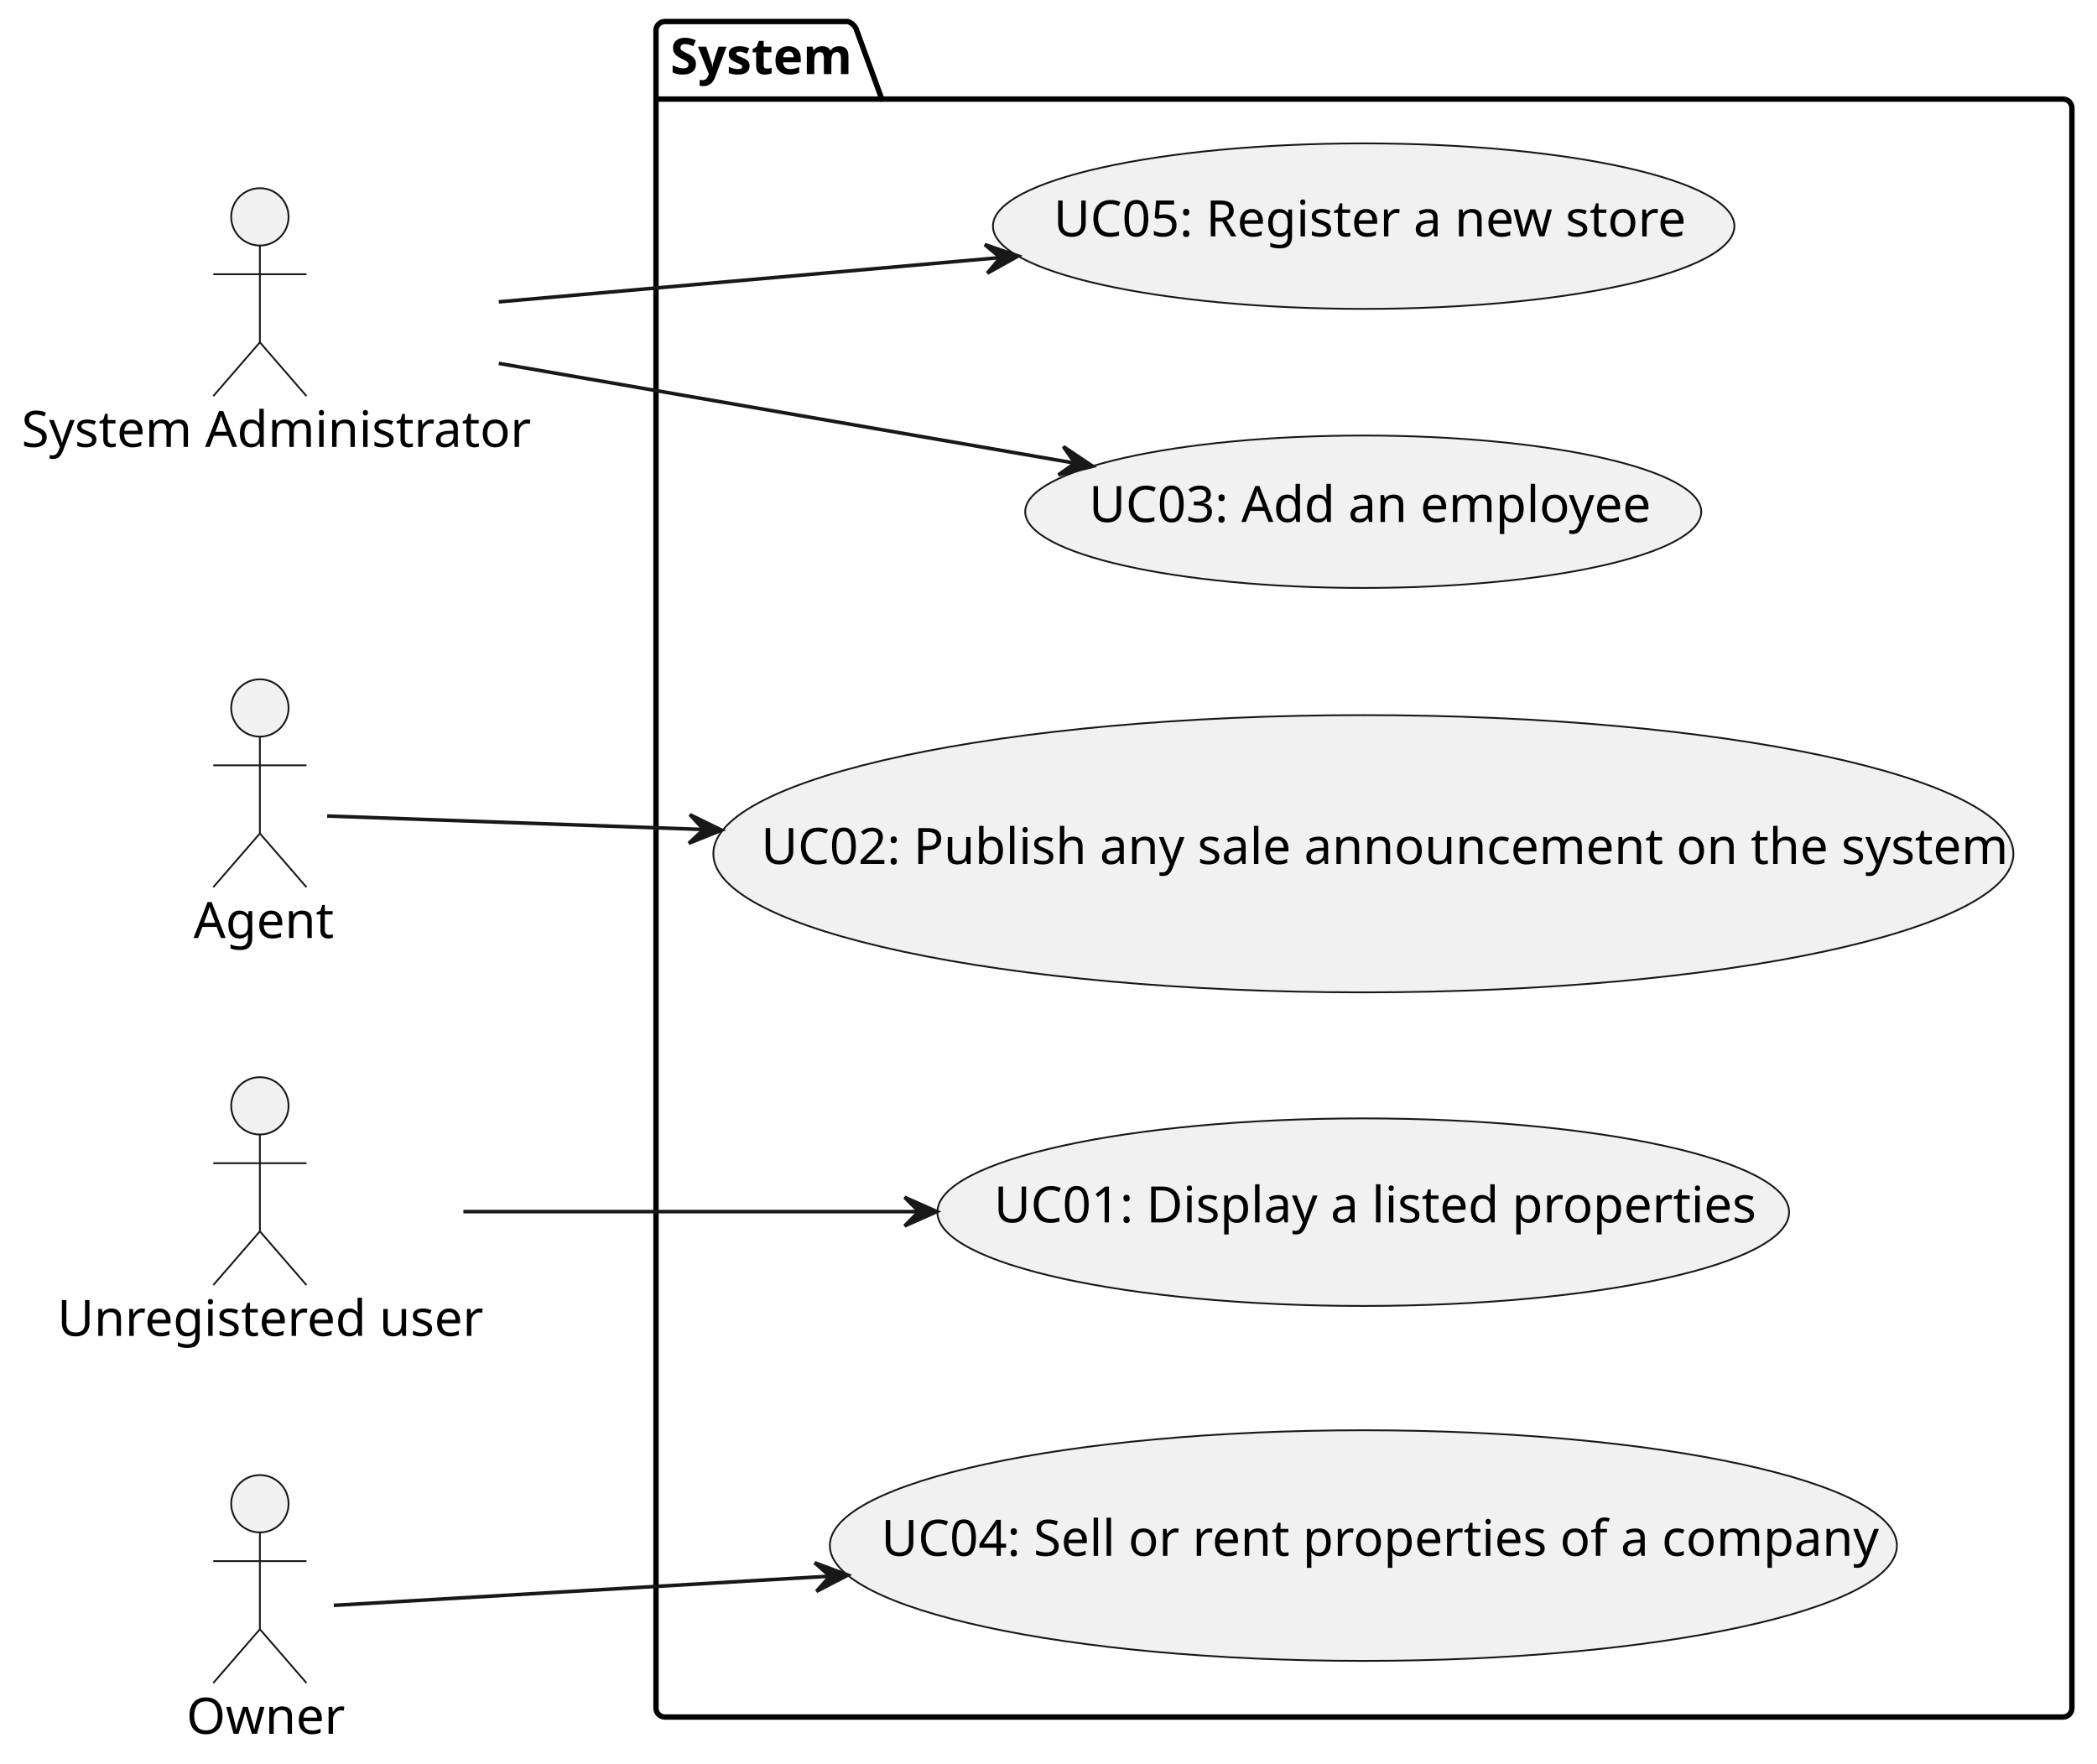
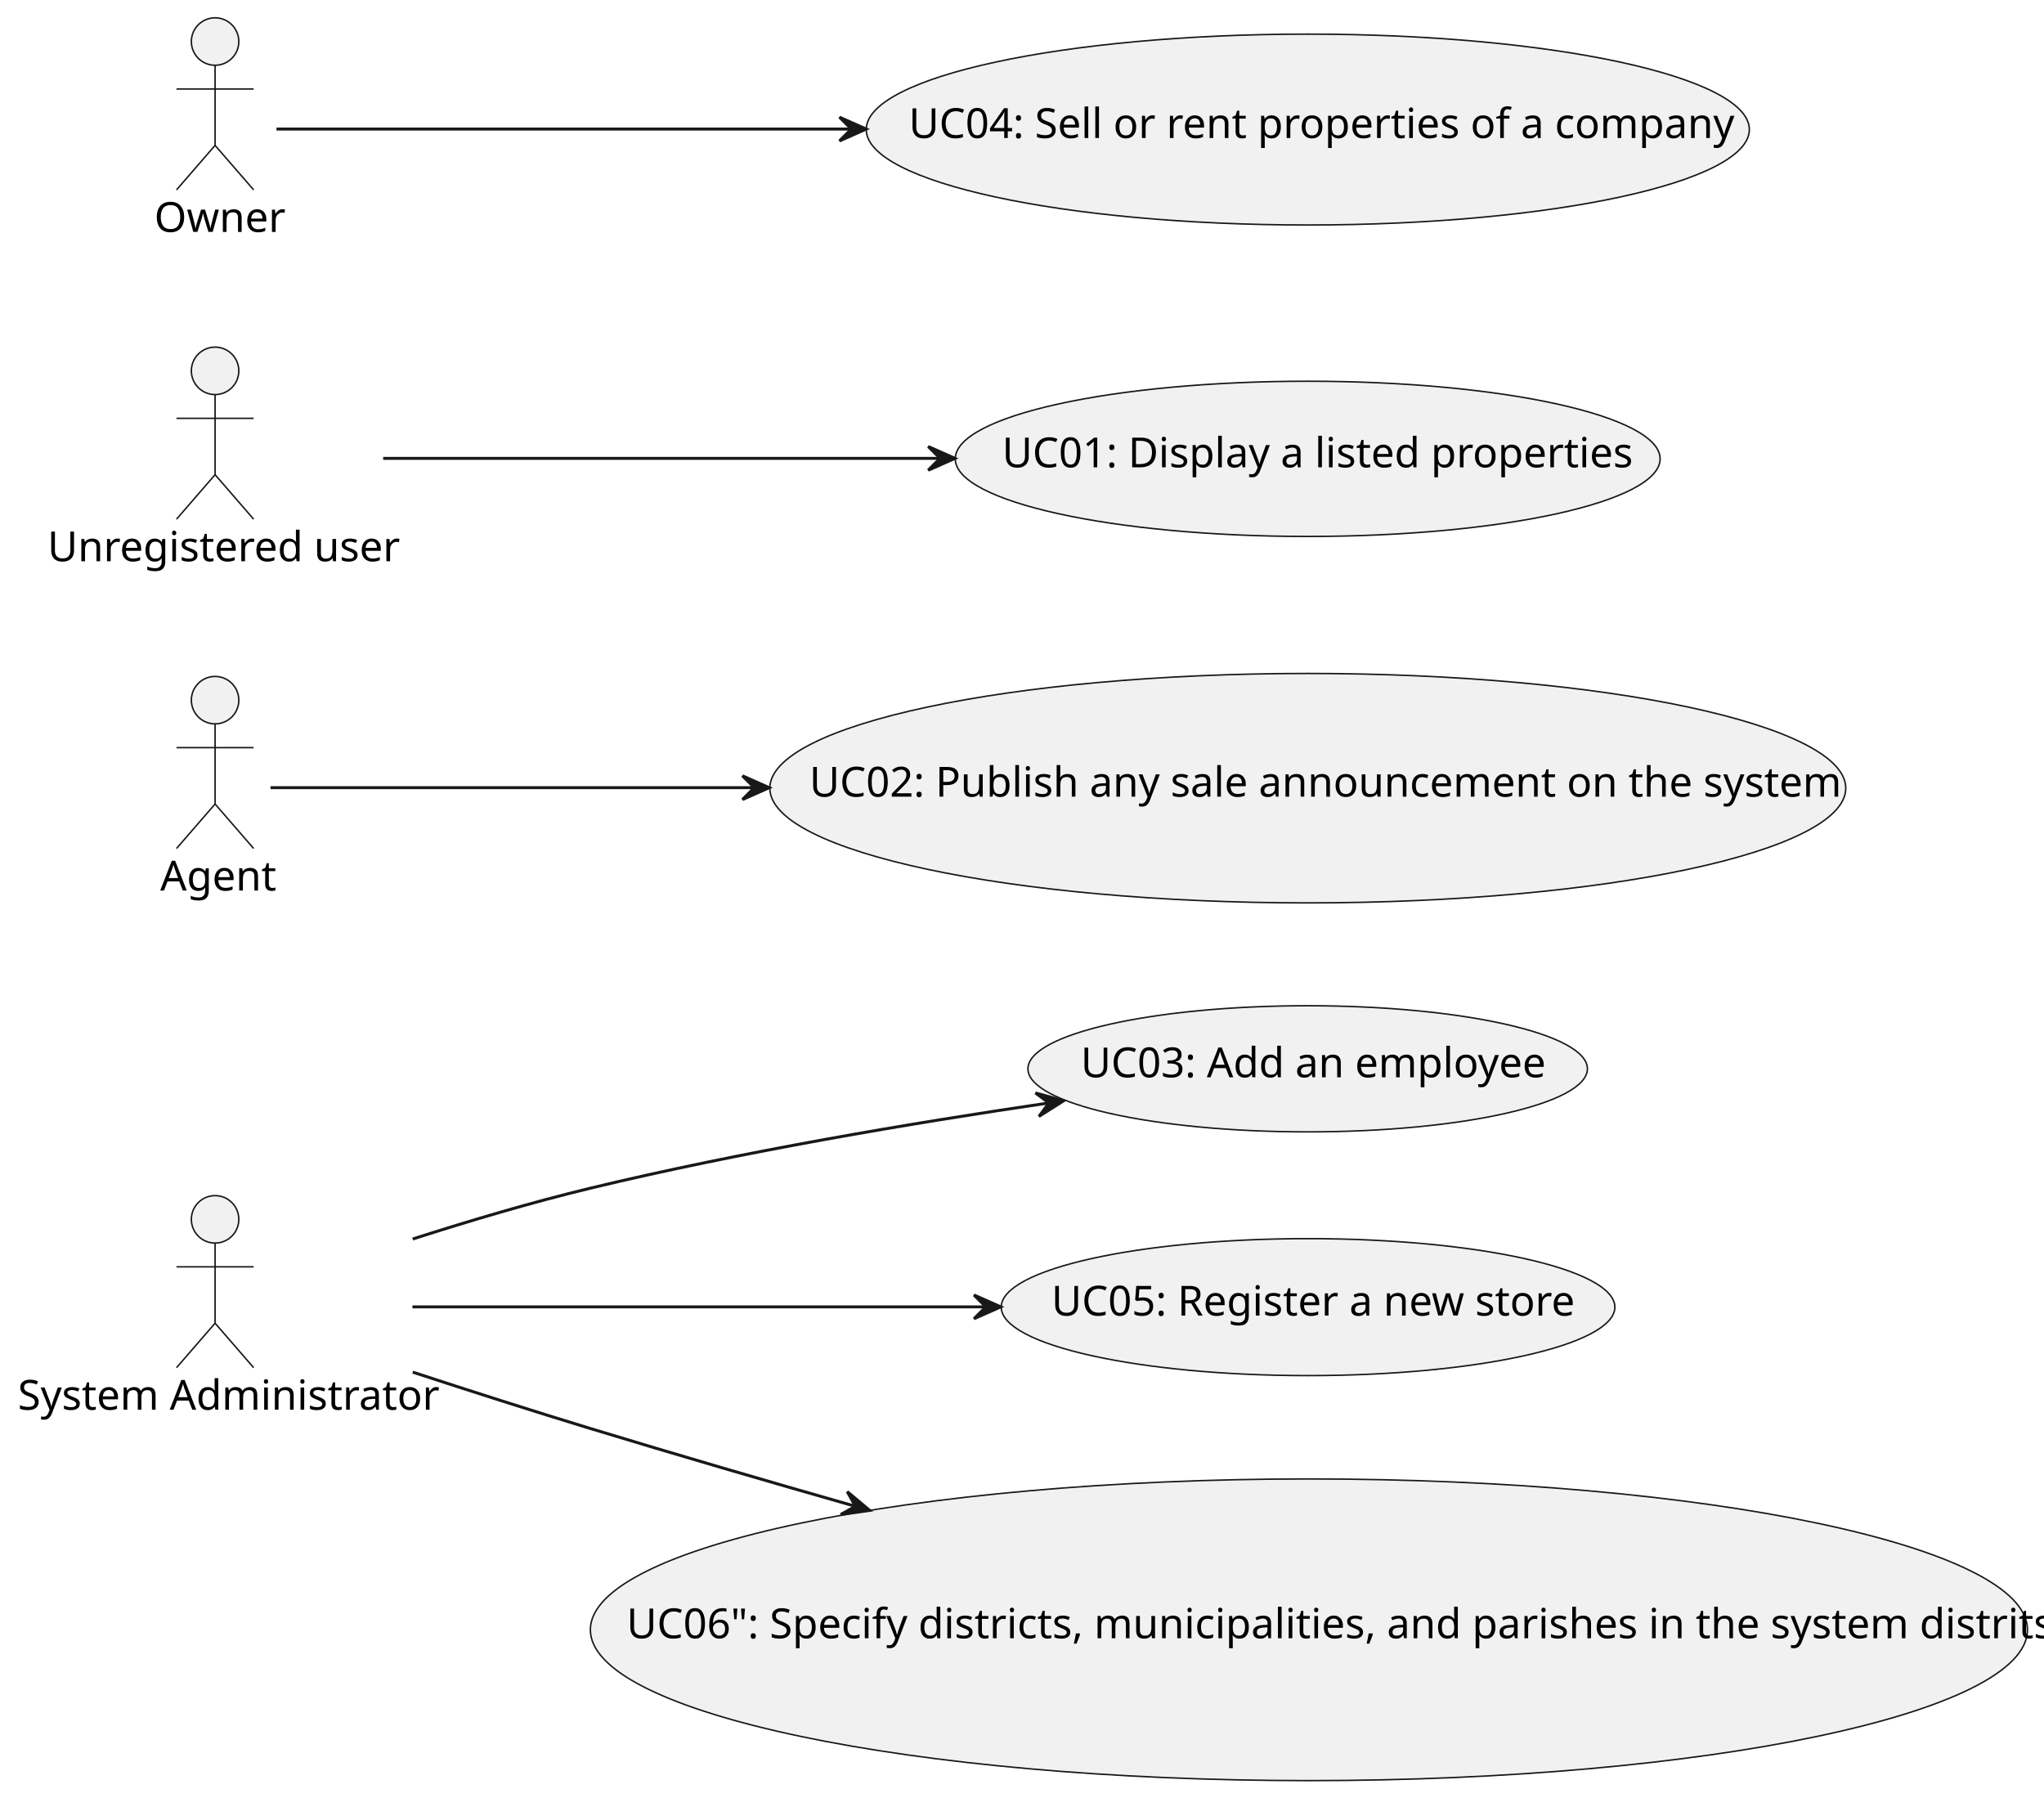
- <svg xmlns="http://www.w3.org/2000/svg" contentStyleType="text/css" height="492px" preserveAspectRatio="none" style="width:585px;height:492px;background:#FFFFFF;" version="1.1" viewBox="0 0 585 492" width="585px" zoomAndPan="magnify">
+ <svg xmlns="http://www.w3.org/2000/svg" contentStyleType="text/css" height="606px" preserveAspectRatio="none" style="width:689px;height:606px;background:#FFFFFF;" version="1.1" viewBox="0 0 689 606" width="689px" zoomAndPan="magnify">
  <defs />
  <g>
-     <g id="cluster_System">
-       <path d="M185.5,6 L236.5,6 A3.75,3.75 0 0 1 239,8.5 L246,27.641 L575.5,27.641 A2.5,2.5 0 0 1 578,30.141 L578,476.5 A2.5,2.5 0 0 1 575.5,479 L185.5,479 A2.5,2.5 0 0 1 183,476.5 L183,8.5 A2.5,2.5 0 0 1 185.5,6 " fill="none" style="stroke:#000000;stroke-width:1.5;" />
-       <line style="stroke:#000000;stroke-width:1.5;" x1="183" x2="246" y1="27.641" y2="27.641" />
-       <text fill="#000000" font-family="sans-serif" font-size="14" font-weight="bold" lengthAdjust="spacing" textLength="50" x="187" y="20.674">System</text>
+     <g id="elem_admin">
+       <ellipse cx="72.5" cy="411" fill="#F1F1F1" rx="8" ry="8" style="stroke:#181818;stroke-width:0.5;" />
+       <path d="M72.5,419 L72.5,446 M59.5,427 L85.5,427 M72.5,446 L59.5,461 M72.5,446 L85.5,461 " fill="none" style="stroke:#181818;stroke-width:0.5;" />
+       <text fill="#000000" font-family="sans-serif" font-size="14" lengthAdjust="spacing" textLength="133" x="6" y="475.174">System Administrator</text>
+     </g>
+     <g id="elem_agent">
+       <ellipse cx="72.5" cy="236" fill="#F1F1F1" rx="8" ry="8" style="stroke:#181818;stroke-width:0.5;" />
+       <path d="M72.5,244 L72.5,271 M59.5,252 L85.5,252 M72.5,271 L59.5,286 M72.5,271 L85.5,286 " fill="none" style="stroke:#181818;stroke-width:0.5;" />
+       <text fill="#000000" font-family="sans-serif" font-size="14" lengthAdjust="spacing" textLength="37" x="54" y="300.174">Agent</text>
+     </g>
+     <g id="elem_user">
+       <ellipse cx="72.5" cy="125" fill="#F1F1F1" rx="8" ry="8" style="stroke:#181818;stroke-width:0.5;" />
+       <path d="M72.5,133 L72.5,160 M59.5,141 L85.5,141 M72.5,160 L59.5,175 M72.5,160 L85.5,175 " fill="none" style="stroke:#181818;stroke-width:0.5;" />
+       <text fill="#000000" font-family="sans-serif" font-size="14" lengthAdjust="spacing" textLength="113" x="16" y="189.174">Unregistered user</text>
+     </g>
+     <g id="elem_owner">
+       <ellipse cx="72.5" cy="14" fill="#F1F1F1" rx="8" ry="8" style="stroke:#181818;stroke-width:0.5;" />
+       <path d="M72.5,22 L72.5,49 M59.5,30 L85.5,30 M72.5,49 L59.5,64 M72.5,49 L85.5,64 " fill="none" style="stroke:#181818;stroke-width:0.5;" />
+       <text fill="#000000" font-family="sans-serif" font-size="14" lengthAdjust="spacing" textLength="41" x="52" y="78.174">Owner</text>
    </g>
    <g id="elem_UC1">
-       <ellipse cx="380.301" cy="338.16" fill="#F1F1F1" rx="118.801" ry="26.16" style="stroke:#181818;stroke-width:0.5;" />
-       <text fill="#000000" font-family="sans-serif" font-size="14" lengthAdjust="spacing" textLength="206" x="277.301" y="341.014">UC01: Display a listed properties</text>
+       <ellipse cx="440.801" cy="154.66" fill="#F1F1F1" rx="118.801" ry="26.16" style="stroke:#181818;stroke-width:0.5;" />
+       <text fill="#000000" font-family="sans-serif" font-size="14" lengthAdjust="spacing" textLength="206" x="337.801" y="157.514">UC01: Display a listed properties</text>
    </g>
    <g id="elem_UC2">
-       <ellipse cx="380.339" cy="238.168" fill="#F1F1F1" rx="181.339" ry="38.668" style="stroke:#181818;stroke-width:0.5;" />
-       <text fill="#000000" font-family="sans-serif" font-size="14" lengthAdjust="spacing" textLength="336" x="212.339" y="241.021">UC02: Publish any sale announcement on the system</text>
+       <ellipse cx="440.839" cy="265.668" fill="#F1F1F1" rx="181.339" ry="38.668" style="stroke:#181818;stroke-width:0.5;" />
+       <text fill="#000000" font-family="sans-serif" font-size="14" lengthAdjust="spacing" textLength="336" x="272.839" y="268.521">UC02: Publish any sale announcement on the system</text>
    </g>
    <g id="elem_UC3">
-       <ellipse cx="380.297" cy="142.759" fill="#F1F1F1" rx="94.297" ry="21.259" style="stroke:#181818;stroke-width:0.5;" />
-       <text fill="#000000" font-family="sans-serif" font-size="14" lengthAdjust="spacing" textLength="153" x="303.797" y="145.613">UC03: Add an employee</text>
+       <ellipse cx="440.797" cy="360.259" fill="#F1F1F1" rx="94.297" ry="21.259" style="stroke:#181818;stroke-width:0.5;" />
+       <text fill="#000000" font-family="sans-serif" font-size="14" lengthAdjust="spacing" textLength="153" x="364.297" y="363.113">UC03: Add an employee</text>
    </g>
    <g id="elem_UC4">
-       <ellipse cx="380.34" cy="431.168" fill="#F1F1F1" rx="148.84" ry="32.168" style="stroke:#181818;stroke-width:0.5;" />
-       <text fill="#000000" font-family="sans-serif" font-size="14" lengthAdjust="spacing" textLength="269" x="245.84" y="434.021">UC04: Sell or rent properties of a company</text>
+       <ellipse cx="440.84" cy="43.668" fill="#F1F1F1" rx="148.84" ry="32.168" style="stroke:#181818;stroke-width:0.5;" />
+       <text fill="#000000" font-family="sans-serif" font-size="14" lengthAdjust="spacing" textLength="269" x="306.34" y="46.521">UC04: Sell or rent properties of a company</text>
    </g>
    <g id="elem_UC5">
-       <ellipse cx="380.425" cy="63.085" fill="#F1F1F1" rx="103.425" ry="23.085" style="stroke:#181818;stroke-width:0.5;" />
-       <text fill="#000000" font-family="sans-serif" font-size="14" lengthAdjust="spacing" textLength="173" x="293.925" y="65.939">UC05: Register a new store</text>
+       <ellipse cx="440.925" cy="440.585" fill="#F1F1F1" rx="103.425" ry="23.085" style="stroke:#181818;stroke-width:0.5;" />
+       <text fill="#000000" font-family="sans-serif" font-size="14" lengthAdjust="spacing" textLength="173" x="354.425" y="443.438">UC05: Register a new store</text>
    </g>
-     <g id="elem_admin">
-       <ellipse cx="72.5" cy="60.5" fill="#F1F1F1" rx="8" ry="8" style="stroke:#181818;stroke-width:0.5;" />
-       <path d="M72.5,68.5 L72.5,95.5 M59.5,76.5 L85.5,76.5 M72.5,95.5 L59.5,110.5 M72.5,95.5 L85.5,110.5 " fill="none" style="stroke:#181818;stroke-width:0.5;" />
-       <text fill="#000000" font-family="sans-serif" font-size="14" lengthAdjust="spacing" textLength="133" x="6" y="124.674">System Administrator</text>
-     </g>
-     <g id="elem_agent">
-       <ellipse cx="72.5" cy="197.5" fill="#F1F1F1" rx="8" ry="8" style="stroke:#181818;stroke-width:0.5;" />
-       <path d="M72.5,205.5 L72.5,232.5 M59.5,213.5 L85.5,213.5 M72.5,232.5 L59.5,247.5 M72.5,232.5 L85.5,247.5 " fill="none" style="stroke:#181818;stroke-width:0.5;" />
-       <text fill="#000000" font-family="sans-serif" font-size="14" lengthAdjust="spacing" textLength="37" x="54" y="261.674">Agent</text>
-     </g>
-     <g id="elem_user">
-       <ellipse cx="72.5" cy="308.5" fill="#F1F1F1" rx="8" ry="8" style="stroke:#181818;stroke-width:0.5;" />
-       <path d="M72.5,316.5 L72.5,343.5 M59.5,324.5 L85.5,324.5 M72.5,343.5 L59.5,358.5 M72.5,343.5 L85.5,358.5 " fill="none" style="stroke:#181818;stroke-width:0.5;" />
-       <text fill="#000000" font-family="sans-serif" font-size="14" lengthAdjust="spacing" textLength="113" x="16" y="372.674">Unregistered user</text>
-     </g>
-     <g id="elem_owner">
-       <ellipse cx="72.5" cy="419.5" fill="#F1F1F1" rx="8" ry="8" style="stroke:#181818;stroke-width:0.5;" />
-       <path d="M72.5,427.5 L72.5,454.5 M59.5,435.5 L85.5,435.5 M72.5,454.5 L59.5,469.5 M72.5,454.5 L85.5,469.5 " fill="none" style="stroke:#181818;stroke-width:0.5;" />
-       <text fill="#000000" font-family="sans-serif" font-size="14" lengthAdjust="spacing" textLength="41" x="52" y="483.674">Owner</text>
+     <g id="elem_UC6">
+       <ellipse cx="441.217" cy="549.343" fill="#F1F1F1" rx="242.217" ry="50.843" style="stroke:#181818;stroke-width:0.5;" />
+       <text fill="#000000" font-family="sans-serif" font-size="14" lengthAdjust="spacing" textLength="460" x="211.217" y="552.197">UC06": Specify districts, municipalities, and parishes in the system distrits</text>
    </g>
    <g id="link_admin_UC5">
-       <path d="M139.14,84.21 C179.89,80.61 233.08,75.92 279.05,71.86 " fill="none" id="admin-to-UC5" style="stroke:#181818;stroke-width:1.0;" />
-       <polygon fill="#181818" points="284.05,71.42,274.731,68.234,279.07,71.864,275.44,76.203,284.05,71.42" style="stroke:#181818;stroke-width:1.0;" />
+       <path d="M139.02,440.5 C192.59,440.5 269.44,440.5 332.08,440.5 " fill="none" id="admin-to-UC5" style="stroke:#181818;stroke-width:1.0;" />
+       <polygon fill="#181818" points="337.32,440.5,328.32,436.5,332.32,440.5,328.32,444.5,337.32,440.5" style="stroke:#181818;stroke-width:1.0;" />
    </g>
    <g id="link_admin_UC3">
-       <path d="M139.14,101.37 C186.17,109.52 249.76,120.53 299.72,129.18 " fill="none" id="admin-to-UC3" style="stroke:#181818;stroke-width:1.0;" />
-       <polygon fill="#181818" points="304.82,130.07,296.639,124.587,299.894,129.213,295.268,132.469,304.82,130.07" style="stroke:#181818;stroke-width:1.0;" />
+       <path d="M139.11,417.63 C158.25,411.49 179.33,405.24 199,400.5 C249.72,388.27 307.35,378.56 353.53,371.77 " fill="none" id="admin-to-UC3" style="stroke:#181818;stroke-width:1.0;" />
+       <polygon fill="#181818" points="358.53,371.04,349.043,368.395,353.583,371.769,350.209,376.31,358.53,371.04" style="stroke:#181818;stroke-width:1.0;" />
+     </g>
+     <g id="link_admin_UC6">
+       <path d="M139.13,462.5 C158.37,468.8 179.48,475.56 199,481.5 C227.7,490.23 258.44,499.2 288.03,507.64 " fill="none" id="admin-to-UC6" style="stroke:#181818;stroke-width:1.0;" />
+       <polygon fill="#181818" points="293.16,509.1,285.6,502.787,288.351,507.73,283.409,510.481,293.16,509.1" style="stroke:#181818;stroke-width:1.0;" />
    </g>
    <g id="link_user_UC1">
-       <path d="M129.27,338 C164.79,338 212.25,338 256.29,338 " fill="none" id="user-to-UC1" style="stroke:#181818;stroke-width:1.0;" />
-       <polygon fill="#181818" points="261.36,338,252.36,334,256.36,338,252.36,342,261.36,338" style="stroke:#181818;stroke-width:1.0;" />
+       <path d="M129.16,154.5 C178.73,154.5 253.03,154.5 316.56,154.5 " fill="none" id="user-to-UC1" style="stroke:#181818;stroke-width:1.0;" />
+       <polygon fill="#181818" points="321.89,154.5,312.89,150.5,316.89,154.5,312.89,158.5,321.89,154.5" style="stroke:#181818;stroke-width:1.0;" />
    </g>
    <g id="link_agent_UC2">
-       <path d="M91.27,227.64 C113.26,228.43 153.11,229.86 196.3,231.41 " fill="none" id="agent-to-UC2" style="stroke:#181818;stroke-width:1.0;" />
-       <polygon fill="#181818" points="201.3,231.59,192.455,227.258,196.304,231.404,192.157,235.252,201.3,231.59" style="stroke:#181818;stroke-width:1.0;" />
+       <path d="M91.18,265.5 C121.77,265.5 187.69,265.5 254.08,265.5 " fill="none" id="agent-to-UC2" style="stroke:#181818;stroke-width:1.0;" />
+       <polygon fill="#181818" points="259.27,265.5,250.27,261.5,254.27,265.5,250.27,269.5,259.27,265.5" style="stroke:#181818;stroke-width:1.0;" />
    </g>
    <g id="link_owner_UC4">
-       <path d="M93.11,447.85 C121.54,446.17 176.79,442.92 231.24,439.72 " fill="none" id="owner-to-UC4" style="stroke:#181818;stroke-width:1.0;" />
-       <polygon fill="#181818" points="236.51,439.41,227.286,435.958,231.519,439.71,227.767,443.943,236.51,439.41" style="stroke:#181818;stroke-width:1.0;" />
+       <path d="M93.2,43.5 C129.87,43.5 211.65,43.5 286.6,43.5 " fill="none" id="owner-to-UC4" style="stroke:#181818;stroke-width:1.0;" />
+       <polygon fill="#181818" points="291.98,43.5,282.98,39.5,286.98,43.5,282.98,47.5,291.98,43.5" style="stroke:#181818;stroke-width:1.0;" />
    </g>
  </g>
</svg>
